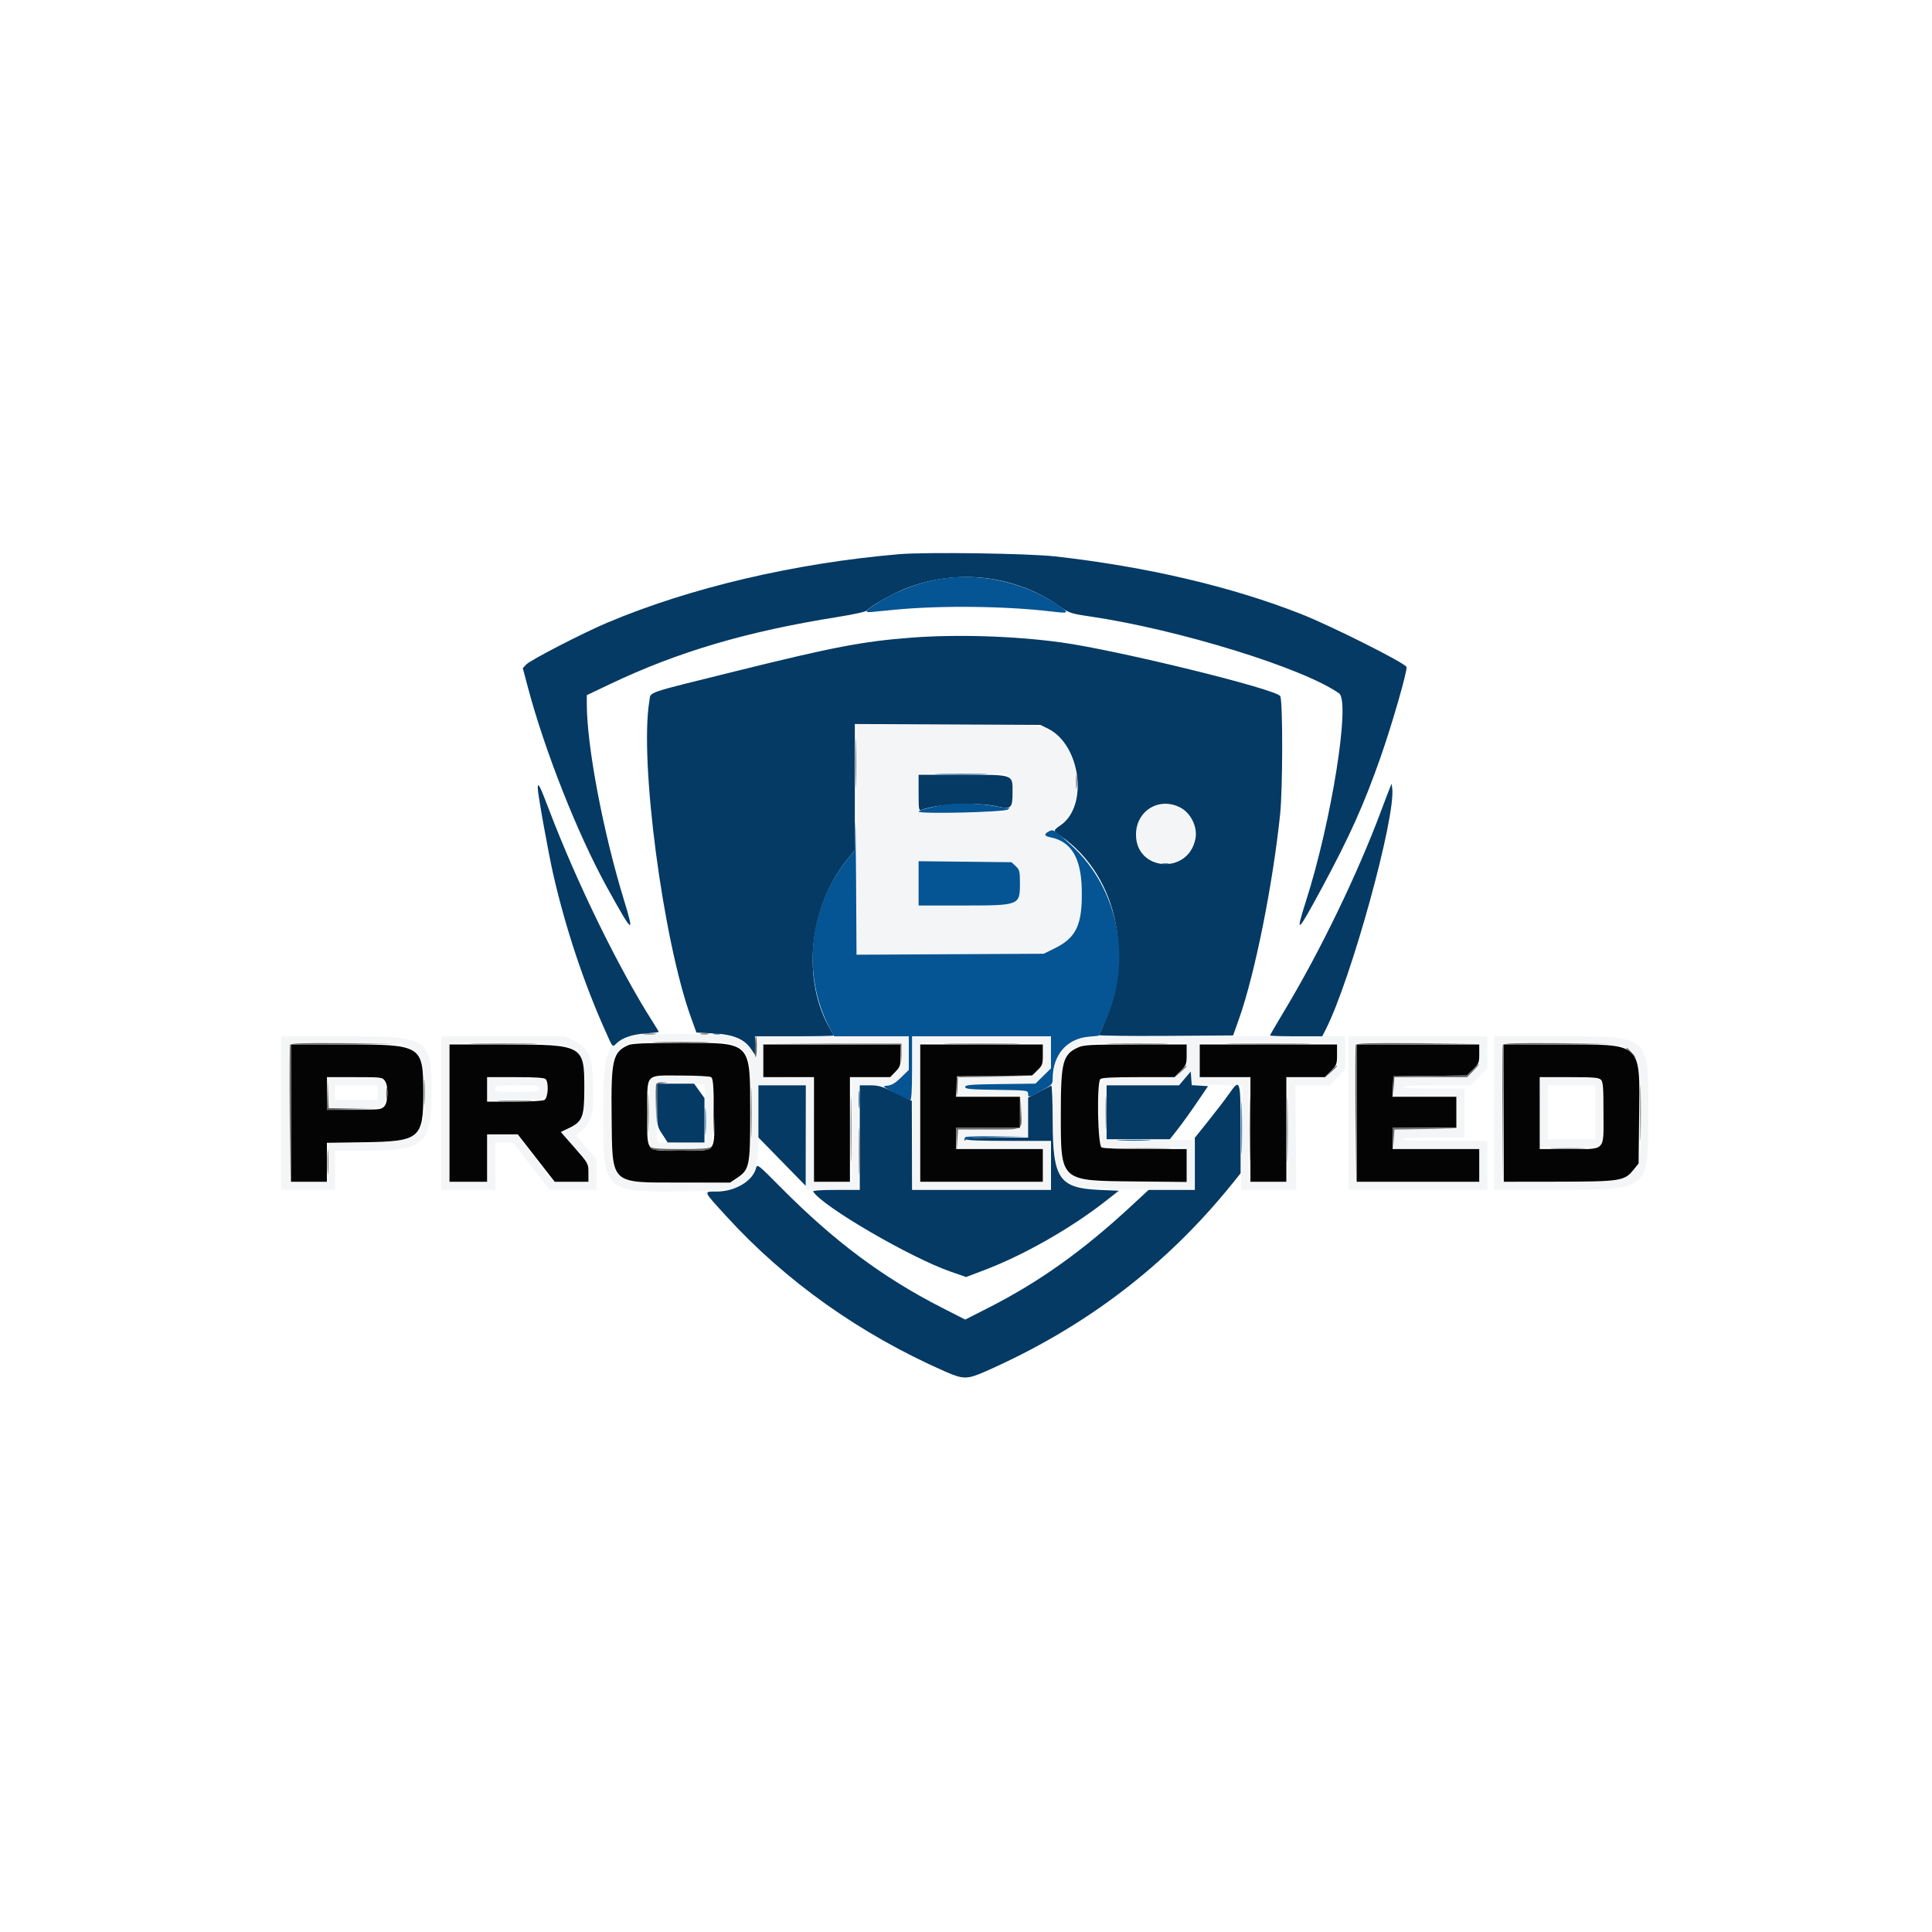
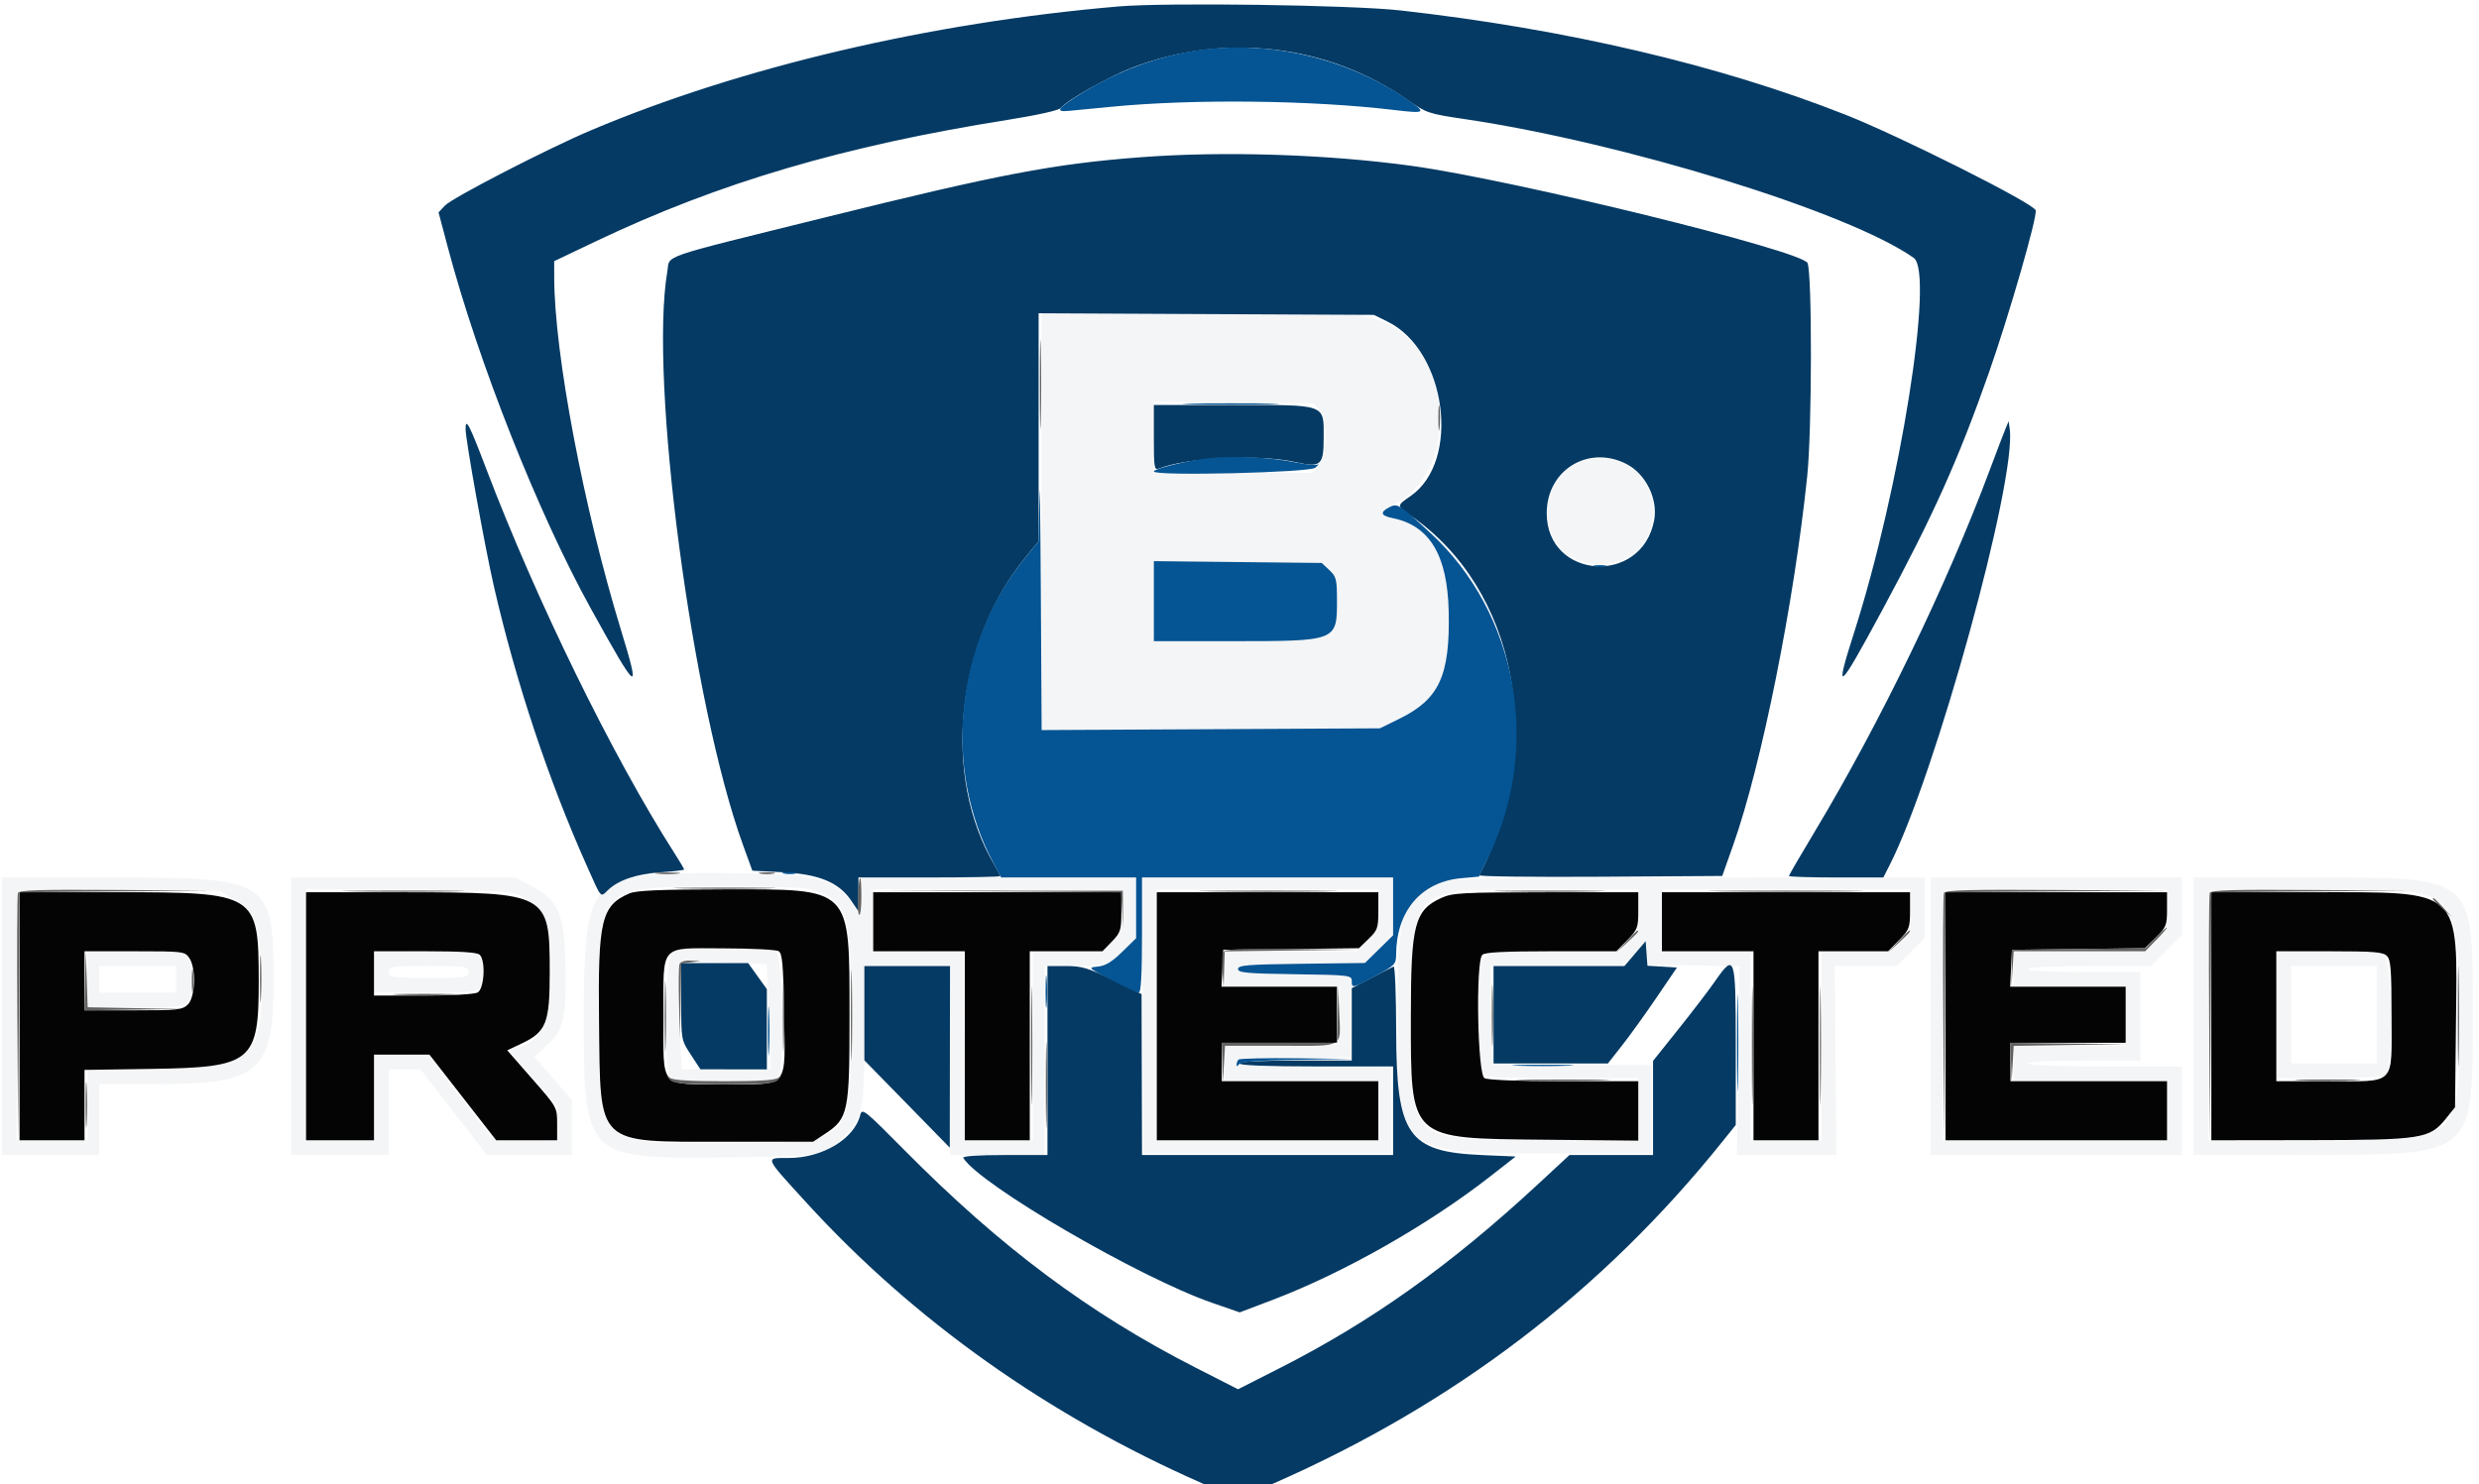
- <svg xmlns="http://www.w3.org/2000/svg" id="svg" version="1.1" width="400" height="400" viewBox="0, 0, 400,400">
+ <svg xmlns="http://www.w3.org/2000/svg" id="svg" version="1.1" width="284" height="170" viewBox="58, 114, 284, 170">
  <g id="svgg">
    <path id="path0" d="M177.327 173.789 L 177.327 197.662 196.708 197.562 L 216.090 197.462 218.354 196.347 C 222.895 194.111,224.138 191.393,223.971 184.067 C 223.823 177.614,221.776 174.220,217.518 173.368 C 216.009 173.066,216.119 172.724,218.079 171.618 C 225.646 167.347,224.072 153.192,215.743 150.619 C 213.557 149.944,212.739 149.915,195.396 149.915 L 177.327 149.915 177.327 173.789 M209.167 161.036 C 210.119 162.211,210.085 166.062,209.112 167.298 L 208.411 168.190 199.299 168.190 L 190.186 168.190 190.186 164.113 L 190.186 160.037 199.354 160.137 L 208.521 160.237 209.167 161.036 M238.512 167.188 C 232.831 170.189,234.909 178.680,241.324 178.680 C 246.698 178.680,249.428 172.337,245.748 168.402 C 243.927 166.453,240.873 165.941,238.512 167.188 M210.295 179.331 C 211.090 180.079,211.168 180.390,211.168 182.822 C 211.168 187.480,211.183 187.474,199.069 187.477 L 190.186 187.479 190.186 182.891 L 190.186 178.303 199.804 178.407 L 209.422 178.511 210.295 179.331 M133.672 214.176 C 125.672 214.759,124.870 216.263,124.881 230.665 C 124.892 246.691,125.019 246.815,141.142 246.638 C 152.110 246.518,152.478 246.455,154.588 244.345 C 156.881 242.052,157.022 241.372,157.022 232.593 L 157.022 224.704 161.929 224.704 L 166.836 224.704 166.836 235.533 L 166.836 246.362 172.250 246.362 L 177.665 246.362 177.665 235.533 L 177.665 224.704 181.233 224.704 L 184.801 224.704 186.478 223.135 L 188.156 221.566 188.156 218.059 L 188.156 214.552 172.420 214.552 L 156.684 214.552 156.664 216.836 C 156.647 218.743,156.577 219.014,156.241 218.476 C 153.947 214.809,152.537 214.313,143.824 214.106 C 140.008 214.016,135.440 214.047,133.672 214.176 M58.206 230.457 L 58.206 246.362 63.790 246.362 L 69.374 246.362 69.374 242.301 L 69.374 238.240 75.823 238.240 C 87.727 238.240,89.319 236.869,89.333 226.604 C 89.348 214.801,88.967 214.552,70.900 214.552 L 58.206 214.552 58.206 230.457 M91.371 230.457 L 91.371 246.362 96.954 246.362 L 102.538 246.362 102.538 241.455 L 102.538 236.548 104.355 236.548 L 106.171 236.548 109.983 241.455 L 113.795 246.362 118.657 246.362 L 123.519 246.362 123.519 243.205 L 123.519 240.047 121.373 237.572 L 119.226 235.097 120.507 233.940 C 122.569 232.077,122.911 230.708,122.783 224.815 C 122.650 218.646,122.022 217.168,118.822 215.497 L 117.012 214.552 104.191 214.552 L 91.371 214.552 91.371 230.457 M188.914 230.372 L 189.002 246.193 203.215 246.193 L 217.428 246.193 217.428 241.286 L 217.428 236.379 208.545 236.289 C 200.959 236.212,199.662 236.125,199.662 235.697 C 199.662 235.270,200.653 235.195,206.261 235.195 L 212.860 235.195 212.860 230.464 L 212.860 225.734 206.345 225.642 C 200.821 225.564,199.831 225.473,199.831 225.042 C 199.831 224.610,200.910 224.521,207.151 224.444 L 214.471 224.353 216.034 222.681 L 217.597 221.010 217.597 217.781 L 217.597 214.552 203.212 214.552 L 188.826 214.552 188.914 230.372 M223.265 215.034 C 218.602 216.698,218.105 218.153,218.105 230.118 C 218.105 246.207,218.089 246.193,235.871 246.193 L 247.208 246.193 247.208 241.117 L 247.208 236.041 238.071 236.041 L 228.934 236.041 228.841 230.372 L 228.748 224.704 236.302 224.704 L 243.856 224.704 245.194 223.330 L 246.531 221.956 246.701 223.245 L 246.870 224.535 252.073 224.628 L 257.277 224.722 257.131 235.542 L 256.985 246.362 262.685 246.362 L 268.386 246.362 268.288 235.533 L 268.190 224.703 271.756 224.704 L 275.322 224.704 276.916 223.085 L 278.511 221.466 278.511 218.009 L 278.511 214.552 251.523 214.566 C 229.863 214.578,224.284 214.671,223.265 215.034 M279.188 230.457 L 279.188 246.362 293.570 246.362 L 307.953 246.362 307.953 241.286 L 307.953 236.210 299.154 236.210 C 293.514 236.210,290.355 236.088,290.355 235.871 C 290.355 235.658,292.724 235.533,296.785 235.533 L 303.215 235.533 303.215 230.457 L 303.215 225.381 296.785 225.381 C 292.724 225.381,290.355 225.256,290.355 225.042 C 290.355 224.828,292.925 224.704,297.389 224.704 L 304.422 224.704 306.188 222.917 L 307.953 221.129 307.953 217.840 L 307.953 214.552 293.570 214.552 L 279.188 214.552 279.188 230.457 M309.306 230.457 L 309.306 246.362 322.081 246.347 C 341.664 246.324,341.286 246.641,341.286 230.288 C 341.286 214.159,341.759 214.552,322.346 214.552 L 309.306 214.552 309.306 230.457 M150.965 215.957 C 155.163 217.381,155.499 218.405,155.499 229.780 C 155.499 245.333,155.809 245.008,140.980 245.008 C 126.128 245.008,126.565 245.455,126.565 230.285 C 126.565 215.319,126.257 215.637,140.812 215.594 C 146.787 215.576,150.201 215.698,150.965 215.957 M84.598 216.925 C 87.113 218.333,87.768 219.932,87.929 225.060 C 88.253 235.370,86.986 236.529,75.381 236.541 L 68.020 236.548 68.020 240.609 L 68.020 244.670 63.959 244.670 L 59.898 244.670 59.898 230.513 C 59.898 222.727,60.009 216.246,60.144 216.111 C 60.279 215.976,65.495 215.912,71.735 215.970 L 83.080 216.074 84.598 216.925 M117.597 216.636 C 120.531 218.261,121.151 219.790,121.151 225.414 C 121.151 231.095,120.142 233.317,117.233 234.047 C 116.139 234.321,116.048 234.149,119.120 237.625 L 121.827 240.689 121.827 242.680 L 121.827 244.670 118.190 244.646 L 114.552 244.622 110.823 239.824 L 107.094 235.025 103.970 234.928 L 100.846 234.831 100.846 239.750 L 100.846 244.670 96.954 244.670 L 93.063 244.670 93.063 230.268 L 93.063 215.865 104.822 215.970 C 115.018 216.061,116.717 216.149,117.597 216.636 M186.735 218.242 C 186.834 220.346,186.800 220.447,185.566 221.711 L 184.296 223.012 180.304 223.012 L 176.311 223.012 176.311 233.841 L 176.311 244.670 172.424 244.670 L 168.537 244.670 168.448 233.926 L 168.359 223.181 163.198 223.088 L 158.037 222.994 158.037 219.446 L 158.037 215.898 172.335 215.986 L 186.633 216.074 186.735 218.242 M215.905 218.175 C 215.905 220.337,215.845 220.507,214.652 221.729 L 213.399 223.012 205.853 223.012 L 198.308 223.012 198.308 225.042 L 198.308 227.073 204.919 227.073 L 211.530 227.073 211.434 230.372 L 211.337 233.672 204.822 233.764 L 198.308 233.856 198.308 235.879 L 198.308 237.902 207.107 237.902 L 215.905 237.902 215.905 241.286 L 215.905 244.670 203.215 244.670 L 190.525 244.670 190.525 230.288 L 190.525 215.905 203.215 215.905 L 215.905 215.905 215.905 218.175 M245.685 218.343 C 245.685 220.626,245.617 220.851,244.604 221.896 L 243.522 223.012 236.219 223.012 C 226.568 223.012,227.411 222.304,227.411 230.408 C 227.411 234.891,227.530 236.870,227.817 237.157 C 228.112 237.452,230.615 237.563,236.954 237.563 L 245.685 237.563 245.685 241.117 L 245.685 244.670 235.110 244.663 C 219.147 244.651,219.628 245.098,219.628 230.288 C 219.628 219.169,220.238 217.206,223.949 216.388 C 224.457 216.276,225.025 216.134,225.212 216.072 C 225.398 216.009,230.080 215.947,235.618 215.932 L 245.685 215.905 245.685 218.343 M276.819 218.343 C 276.819 220.626,276.750 220.851,275.737 221.896 L 274.656 223.012 270.661 223.012 L 266.667 223.012 266.667 233.841 L 266.667 244.670 262.606 244.670 L 258.545 244.670 258.545 233.841 L 258.545 223.012 253.469 223.012 L 248.393 223.012 248.393 219.459 L 248.393 215.905 262.606 215.905 L 276.819 215.905 276.819 218.343 M306.261 218.175 C 306.261 220.337,306.201 220.507,305.007 221.729 L 303.754 223.012 296.209 223.012 L 288.663 223.012 288.663 225.042 L 288.663 227.073 295.093 227.073 L 301.523 227.073 301.523 230.457 L 301.523 233.841 295.093 233.841 L 288.663 233.841 288.663 235.871 L 288.663 237.902 297.462 237.902 L 306.261 237.902 306.261 241.286 L 306.261 244.670 293.401 244.670 L 280.541 244.670 280.541 230.513 C 280.541 222.727,280.643 216.255,280.767 216.131 C 280.891 216.007,286.678 215.905,293.627 215.905 L 306.261 215.905 306.261 218.175 M334.755 216.289 C 339.158 217.232,339.767 218.987,339.735 230.626 C 339.696 245.074,340.182 244.670,322.854 244.670 L 310.998 244.670 310.998 230.513 C 310.998 222.727,311.100 216.255,311.224 216.131 C 311.623 215.732,332.820 215.875,334.755 216.289 M134.941 223.039 C 134.196 223.473,134.024 236.765,134.755 237.496 C 135.039 237.780,136.898 237.902,140.948 237.902 C 144.997 237.902,146.856 237.780,147.140 237.496 C 147.921 236.715,147.694 223.453,146.892 223.024 C 146.040 222.568,135.727 222.581,134.941 223.039 M68.020 226.227 L 68.020 229.442 73.536 229.442 C 80.032 229.442,79.865 229.528,79.865 226.171 C 79.865 222.993,79.903 223.012,73.288 223.012 L 68.020 223.012 68.020 226.227 M100.846 225.359 L 100.846 227.750 106.701 227.750 C 113.238 227.750,113.370 227.706,113.362 225.567 C 113.353 223.175,113.402 223.193,106.781 223.075 L 100.846 222.968 100.846 225.359 M319.007 223.237 C 318.883 223.362,318.782 226.636,318.782 230.513 L 318.782 237.563 324.788 237.558 C 328.092 237.555,331.024 237.409,331.303 237.232 C 332.179 236.678,332.043 224.142,331.154 223.492 C 330.464 222.988,319.487 222.757,319.007 223.237 M145.798 224.549 C 145.860 224.603,145.997 227.325,146.103 230.598 L 146.295 236.548 141.218 236.548 L 136.141 236.548 135.924 233.756 C 135.660 230.371,135.634 224.546,135.881 224.299 C 136.059 224.121,145.582 224.362,145.798 224.549 M78.173 226.227 L 78.173 227.750 73.773 227.750 L 69.374 227.750 69.374 226.227 L 69.374 224.704 73.773 224.704 L 78.173 224.704 78.173 226.227 M111.675 225.381 C 111.675 226.024,111.450 226.058,107.107 226.058 C 102.764 226.058,102.538 226.024,102.538 225.381 C 102.538 224.737,102.764 224.704,107.107 224.704 C 111.450 224.704,111.675 224.737,111.675 225.381 M330.288 230.288 L 330.288 235.871 325.381 235.871 L 320.474 235.871 320.474 230.288 L 320.474 224.704 325.381 224.704 L 330.288 224.704 330.288 230.288 " stroke="none" fill="#f4f5f6" fill-rule="evenodd" />
    <path id="path1" d="M186.125 114.740 C 164.535 116.588,142.853 121.682,125.689 128.937 C 120.725 131.036,109.814 136.663,108.972 137.559 L 108.241 138.337 109.306 142.350 C 112.803 155.526,119.628 172.769,125.697 183.756 C 131.078 193.498,131.461 193.771,129.147 186.217 C 124.863 172.226,121.507 154.517,121.492 145.821 L 121.489 143.926 126.311 141.630 C 140.373 134.934,154.688 130.714,173.425 127.739 C 176.821 127.200,179.311 126.644,179.517 126.378 C 180.181 125.520,184.941 122.826,187.641 121.782 C 198.239 117.680,210.101 119.065,219.289 125.475 C 221.389 126.940,221.681 127.039,225.719 127.635 C 244.071 130.348,269.786 138.292,277.242 143.552 C 279.627 145.234,275.683 170.011,270.404 186.509 C 268.101 193.705,268.557 193.340,273.632 183.926 C 279.478 173.083,282.363 166.654,285.861 156.684 C 288.203 150.006,291.430 138.790,291.209 138.095 C 290.952 137.285,275.684 129.616,269.374 127.127 C 254.951 121.440,237.367 117.320,218.443 115.196 C 212.860 114.569,191.620 114.269,186.125 114.740 M188.663 132.020 C 178.702 132.777,172.477 133.966,152.447 138.934 C 133.117 143.728,134.785 143.156,134.453 145.100 C 132.345 157.437,137.268 194.739,143.132 210.866 L 144.192 213.779 147.663 213.956 C 151.798 214.167,154.086 215.107,155.486 217.168 L 156.345 218.431 156.345 216.491 L 156.345 214.552 164.467 214.552 C 168.934 214.552,172.589 214.484,172.589 214.402 C 172.589 214.319,172.281 213.730,171.904 213.092 C 165.921 202.950,167.457 187.719,175.453 177.903 L 176.988 176.019 176.988 162.959 L 176.988 149.899 196.193 149.992 L 215.398 150.085 216.964 150.856 C 223.725 154.187,225.394 166.840,219.600 170.844 C 217.983 171.962,217.982 171.956,219.640 173.105 C 231.776 181.515,235.161 199.292,227.484 214.302 C 227.412 214.443,233.641 214.519,241.328 214.471 L 255.303 214.382 256.562 210.829 C 259.814 201.647,263.538 183.071,265.042 168.528 C 265.586 163.264,265.610 145.392,265.074 144.144 C 264.469 142.734,231.403 134.614,219.727 133.008 C 210.030 131.674,198.168 131.297,188.663 132.020 M190.186 164.165 C 190.186 167.608,190.236 167.904,190.778 167.689 C 194.008 166.410,202.279 166.023,206.430 166.957 C 209.331 167.610,209.645 167.336,209.645 164.152 C 209.645 160.257,210.058 160.406,199.271 160.406 L 190.186 160.406 190.186 164.165 M111.337 163.168 C 111.337 164.403,113.546 176.678,114.575 181.163 C 117.094 192.139,120.828 203.373,125.232 213.226 C 126.958 217.088,126.746 216.848,127.671 215.979 C 128.897 214.827,130.930 214.152,133.750 213.958 C 135.196 213.859,136.379 213.716,136.379 213.641 C 136.379 213.566,135.864 212.699,135.235 211.715 C 128.209 200.732,119.446 182.823,113.688 167.682 C 111.759 162.610,111.337 161.799,111.337 163.168 M287.763 163.113 C 287.568 163.579,286.754 165.711,285.955 167.851 C 281.035 181.018,273.379 196.846,265.944 209.223 C 264.294 211.969,262.944 214.291,262.944 214.384 C 262.944 214.476,265.378 214.552,268.352 214.552 L 273.760 214.552 274.460 213.179 C 279.721 202.866,289.046 169.017,288.240 163.158 L 288.117 162.267 287.763 163.113 M244.317 167.167 C 246.547 168.304,247.966 171.192,247.499 173.643 C 246.069 181.152,235.190 180.400,235.196 172.793 C 235.200 167.877,239.957 164.943,244.317 167.167 M245.314 223.278 L 244.098 224.704 236.600 224.704 L 229.103 224.704 229.103 230.288 L 229.103 235.871 235.652 235.871 L 242.201 235.871 243.841 233.785 C 244.743 232.637,246.523 230.162,247.797 228.285 L 250.114 224.873 248.426 224.771 L 246.738 224.670 246.635 223.261 L 246.531 221.853 245.314 223.278 M136.041 228.769 C 136.041 233.166,136.042 233.174,137.140 234.854 L 138.240 236.536 142.047 236.542 L 145.854 236.548 145.854 231.950 L 145.854 227.353 144.782 225.859 L 143.709 224.365 139.875 224.365 L 136.041 224.365 136.041 228.769 M157.022 230.104 L 157.022 235.504 161.916 240.510 L 166.809 245.516 166.822 235.110 L 166.836 224.704 161.929 224.704 L 157.022 224.704 157.022 230.104 M178.003 235.533 L 178.003 246.362 173.076 246.362 C 169.965 246.362,168.225 246.484,168.353 246.692 C 170.255 249.769,188.546 260.419,196.882 263.304 L 200.025 264.391 203.820 262.950 C 211.889 259.886,221.592 254.379,228.693 248.834 L 231.641 246.531 227.750 246.362 C 219.284 245.994,217.974 244.101,217.951 232.205 C 217.942 228.049,217.812 224.698,217.660 224.760 C 217.508 224.822,216.366 225.406,215.123 226.058 L 212.862 227.242 212.861 231.387 L 212.860 235.533 206.430 235.533 C 202.369 235.533,200.000 235.658,200.000 235.871 C 200.000 236.088,203.158 236.210,208.799 236.210 L 217.597 236.210 217.597 241.286 L 217.597 246.362 203.215 246.362 L 188.832 246.362 188.807 237.140 L 188.782 227.919 185.503 226.311 C 182.657 224.916,181.945 224.704,180.114 224.704 L 178.003 224.704 178.003 235.533 M254.444 226.493 C 253.771 227.463,251.905 229.903,250.299 231.915 L 247.377 235.572 247.377 240.967 L 247.377 246.362 242.590 246.362 L 237.802 246.362 234.214 249.687 C 224.153 259.012,215.132 265.437,204.570 270.799 L 199.834 273.204 194.933 270.704 C 182.795 264.513,172.640 256.932,161.733 245.917 C 157.000 241.137,156.758 240.945,156.545 241.791 C 155.860 244.522,152.216 246.701,148.332 246.701 C 145.592 246.701,145.496 246.457,150.345 251.773 C 162.668 265.282,178.046 276.201,195.679 283.960 C 199.410 285.602,200.251 285.602,203.976 283.963 C 224.626 274.876,241.520 262.007,255.265 244.893 L 256.853 242.916 256.853 233.810 C 256.853 223.441,256.759 223.158,254.444 226.493 " stroke="none" fill="#043a64" fill-rule="evenodd" />
    <path id="path2" d="M130.102 216.381 C 126.877 217.786,126.494 219.411,126.626 231.134 C 126.787 245.422,126.177 244.839,140.972 244.839 L 151.149 244.839 152.522 243.931 C 155.182 242.171,155.331 241.452,155.323 230.435 C 155.311 215.510,155.699 215.898,140.841 215.918 C 133.538 215.928,130.878 216.043,130.102 216.381 M60.237 230.457 L 60.237 244.670 63.959 244.670 L 67.682 244.670 67.682 240.637 L 67.682 236.604 75.381 236.491 C 86.901 236.323,87.654 235.702,87.641 226.374 C 87.626 216.396,87.383 216.244,71.415 216.244 L 60.237 216.244 60.237 230.457 M93.063 230.457 L 93.063 244.670 96.954 244.670 L 100.846 244.670 100.846 239.763 L 100.846 234.856 104.022 234.856 L 107.198 234.856 111.021 239.763 L 114.845 244.670 118.336 244.670 L 121.827 244.670 121.827 242.781 C 121.827 240.895,121.823 240.887,118.971 237.628 L 116.114 234.364 117.770 233.577 C 120.589 232.237,120.981 231.232,120.981 225.356 C 120.981 216.396,120.740 216.261,104.653 216.251 L 93.063 216.244 93.063 230.457 M158.037 219.628 L 158.037 223.012 163.283 223.012 L 168.528 223.012 168.528 233.841 L 168.528 244.670 172.250 244.670 L 175.973 244.670 175.973 233.841 L 175.973 223.012 180.137 223.012 L 184.300 223.012 185.382 221.896 C 186.380 220.866,186.464 220.605,186.464 218.512 L 186.464 216.244 172.250 216.244 L 158.037 216.244 158.037 219.628 M190.525 230.457 L 190.525 244.670 203.215 244.670 L 215.905 244.670 215.905 241.286 L 215.905 237.902 206.937 237.902 L 197.970 237.902 197.970 235.702 L 197.970 233.503 204.569 233.503 L 211.168 233.503 211.168 230.288 L 211.168 227.073 204.552 227.073 L 197.937 227.073 198.038 224.958 L 198.139 222.843 205.913 222.751 L 213.687 222.660 214.796 221.585 C 215.818 220.594,215.905 220.343,215.905 218.377 L 215.905 216.244 203.215 216.244 L 190.525 216.244 190.525 230.457 M223.148 216.888 C 220.049 218.296,219.632 219.906,219.632 230.457 C 219.632 244.711,219.353 244.453,234.941 244.607 L 245.685 244.713 245.685 241.307 L 245.685 237.902 237.203 237.902 C 232.003 237.902,228.467 237.766,228.066 237.552 C 227.264 237.123,227.037 224.198,227.817 223.418 C 228.109 223.127,230.336 223.012,235.701 223.012 L 243.179 223.012 244.432 221.729 C 245.605 220.527,245.685 220.311,245.685 218.344 L 245.685 216.244 235.110 216.251 C 225.529 216.258,224.404 216.318,223.148 216.888 M248.393 219.628 L 248.393 223.012 253.638 223.012 L 258.883 223.012 258.883 233.841 L 258.883 244.670 262.606 244.670 L 266.328 244.670 266.328 233.841 L 266.328 223.012 270.320 223.012 L 274.313 223.012 275.566 221.729 C 276.739 220.527,276.819 220.311,276.819 218.344 L 276.819 216.244 262.606 216.244 L 248.393 216.244 248.393 219.628 M280.880 230.457 L 280.880 244.670 293.570 244.670 L 306.261 244.670 306.261 241.286 L 306.261 237.902 297.293 237.902 L 288.325 237.902 288.325 235.702 L 288.325 233.503 294.924 233.503 L 301.523 233.503 301.523 230.288 L 301.523 227.073 294.908 227.073 L 288.293 227.073 288.393 224.958 L 288.494 222.843 296.101 222.751 L 303.708 222.660 304.984 221.414 C 306.170 220.255,306.261 220.028,306.261 218.205 L 306.261 216.244 293.570 216.244 L 280.880 216.244 280.880 230.457 M311.337 230.457 L 311.337 244.670 322.589 244.655 C 335.481 244.638,336.356 244.500,338.213 242.186 L 339.255 240.886 339.359 231.357 C 339.529 215.585,340.259 216.248,322.758 216.246 L 311.337 216.244 311.337 230.457 M147.208 223.004 C 147.625 223.267,147.734 224.511,147.821 229.965 C 147.962 238.927,148.532 238.240,140.959 238.240 C 133.436 238.240,134.010 238.883,134.010 230.457 C 134.010 222.037,133.449 222.672,140.882 222.679 C 144.082 222.681,146.929 222.828,147.208 223.004 M79.676 223.764 C 80.481 224.913,80.387 228.242,79.526 229.103 C 78.904 229.725,78.398 229.780,73.266 229.780 L 67.682 229.780 67.682 226.396 L 67.682 223.012 73.416 223.012 C 78.957 223.012,79.167 223.037,79.676 223.764 M112.961 223.418 C 113.663 224.120,113.479 227.328,112.713 227.738 C 112.337 227.939,109.669 228.088,106.452 228.088 L 100.846 228.088 100.846 225.550 L 100.846 223.012 106.701 223.012 C 110.803 223.012,112.677 223.133,112.961 223.418 M331.448 223.544 C 331.894 223.990,331.980 225.107,331.980 230.462 C 331.980 238.526,332.596 237.902,324.629 237.902 L 318.782 237.902 318.782 230.457 L 318.782 223.012 324.849 223.012 C 329.913 223.012,331.004 223.100,331.448 223.544 " stroke="none" fill="#040404" fill-rule="evenodd" />
    <path id="path3" d="M193.232 120.118 C 189.349 120.943,185.504 122.478,182.146 124.545 C 179.119 126.408,178.760 126.867,180.457 126.705 C 181.062 126.647,183.232 126.437,185.279 126.238 C 194.728 125.319,208.210 125.471,217.710 126.604 C 221.414 127.046,221.512 126.950,219.062 125.289 C 211.599 120.229,201.871 118.281,193.232 120.118 M194.501 160.321 C 196.967 160.378,201.003 160.378,203.469 160.321 C 205.935 160.263,203.917 160.215,198.985 160.215 C 194.052 160.215,192.035 160.263,194.501 160.321 M177.069 171.004 L 176.988 176.019 175.453 177.903 C 167.427 187.756,165.955 202.002,171.833 212.944 L 172.696 214.552 180.426 214.552 L 188.156 214.552 188.156 218.033 L 188.156 221.514 186.548 223.087 C 185.364 224.245,184.629 224.688,183.756 224.766 C 182.594 224.871,182.624 224.900,185.331 226.311 C 186.848 227.102,188.257 227.750,188.461 227.750 C 188.718 227.750,188.832 225.714,188.832 221.151 L 188.832 214.552 203.215 214.552 L 217.597 214.552 217.597 217.864 L 217.597 221.176 215.985 222.764 L 214.373 224.352 207.102 224.443 C 200.905 224.521,199.831 224.610,199.831 225.042 C 199.831 225.473,200.821 225.564,206.345 225.642 C 212.579 225.730,212.860 225.763,212.860 226.403 C 212.860 227.287,212.910 227.276,215.611 225.817 C 217.806 224.632,217.936 224.494,217.944 223.364 C 217.978 218.383,220.819 215.055,225.391 214.641 L 227.432 214.456 228.586 212.050 C 234.604 199.503,231.836 184.247,221.877 175.080 C 218.202 171.697,218.103 171.636,217.111 172.156 C 216.067 172.703,216.201 173.105,217.518 173.368 C 221.781 174.221,223.825 177.614,223.966 184.076 C 224.126 191.414,222.892 194.112,218.354 196.347 L 216.090 197.462 196.712 197.562 L 177.333 197.662 177.242 181.826 C 177.192 173.116,177.114 168.246,177.069 171.004 M196.285 166.528 C 193.796 166.828,190.186 167.717,190.186 168.030 C 190.186 168.577,208.080 168.159,208.693 167.597 C 209.048 167.272,209.179 167.103,208.984 167.223 C 208.789 167.343,207.708 167.249,206.581 167.015 C 203.576 166.389,199.170 166.181,196.285 166.528 M190.186 182.891 L 190.186 187.479 199.069 187.477 C 211.183 187.474,211.168 187.480,211.168 182.822 C 211.168 180.390,211.090 180.079,210.295 179.331 L 209.422 178.511 199.804 178.407 L 190.186 178.303 190.186 182.891 M240.694 178.913 C 241.019 178.999,241.552 178.999,241.878 178.913 C 242.204 178.828,241.937 178.759,241.286 178.759 C 240.635 178.759,240.368 178.828,240.694 178.913 M147.804 214.114 C 148.225 214.195,148.834 214.192,149.158 214.107 C 149.481 214.023,149.137 213.956,148.393 213.960 C 147.648 213.964,147.383 214.033,147.804 214.114 M177.785 227.580 C 177.784 229.255,177.841 229.983,177.912 229.198 C 177.983 228.413,177.984 227.042,177.914 226.152 C 177.844 225.263,177.786 225.905,177.785 227.580 M257.001 233.503 C 257.001 238.435,257.048 240.453,257.106 237.986 C 257.164 235.520,257.164 231.485,257.106 229.019 C 257.048 226.552,257.001 228.570,257.001 233.503 M145.987 232.149 C 145.987 234.662,146.040 235.690,146.105 234.433 C 146.171 233.177,146.171 231.121,146.105 229.865 C 146.040 228.608,145.987 229.636,145.987 232.149 M199.887 235.420 C 199.763 235.544,199.664 235.811,199.667 236.012 C 199.670 236.235,199.775 236.216,199.936 235.964 C 200.125 235.666,202.009 235.520,206.614 235.448 L 213.029 235.348 206.571 235.271 C 203.019 235.229,200.011 235.296,199.887 235.420 M231.912 236.124 C 233.549 236.186,236.138 236.185,237.665 236.123 C 239.191 236.060,237.851 236.009,234.687 236.010 C 231.523 236.010,230.274 236.061,231.912 236.124 " stroke="none" fill="#055493" fill-rule="evenodd" />
    <path id="path4" d="M177.134 158.037 C 177.134 162.597,177.182 164.463,177.241 162.183 C 177.299 159.903,177.299 156.172,177.241 153.892 C 177.182 151.612,177.134 153.477,177.134 158.037 M222.784 161.929 C 222.786 163.232,222.847 163.723,222.920 163.021 C 222.994 162.319,222.992 161.253,222.918 160.652 C 222.843 160.052,222.783 160.626,222.784 161.929 M133.241 214.119 C 133.842 214.194,134.908 214.195,135.610 214.122 C 136.312 214.049,135.821 213.987,134.518 213.986 C 133.215 213.984,132.640 214.044,133.241 214.119 M145.093 214.114 C 145.512 214.194,146.197 214.194,146.616 214.114 C 147.035 214.033,146.692 213.967,145.854 213.967 C 145.017 213.967,144.674 214.033,145.093 214.114 M156.291 216.615 C 156.228 217.750,156.290 218.749,156.430 218.835 C 156.569 218.921,156.684 217.992,156.684 216.771 C 156.684 213.978,156.442 213.883,156.291 216.615 M136.315 215.820 C 138.978 215.877,143.242 215.877,145.790 215.820 C 148.338 215.762,146.159 215.715,140.948 215.716 C 135.736 215.716,133.651 215.763,136.315 215.820 M60.053 216.328 C 59.964 216.561,59.932 223.071,59.983 230.795 L 60.075 244.839 60.156 230.546 L 60.237 216.253 71.151 216.159 L 82.064 216.065 71.140 215.985 C 62.650 215.923,60.179 216.000,60.053 216.328 M98.562 216.158 C 101.679 216.214,106.781 216.214,109.898 216.158 C 113.016 216.103,110.465 216.057,104.230 216.057 C 97.995 216.057,95.444 216.103,98.562 216.158 M172.235 216.157 L 186.433 216.251 186.556 218.362 L 186.679 220.474 186.656 218.274 L 186.633 216.074 172.335 216.069 L 158.037 216.063 172.235 216.157 M196.892 216.159 C 200.487 216.214,206.274 216.213,209.752 216.159 C 213.229 216.104,210.288 216.059,203.215 216.059 C 196.142 216.059,193.297 216.104,196.892 216.159 M230.372 216.158 C 233.211 216.215,237.855 216.215,240.694 216.158 C 243.532 216.102,241.210 216.055,235.533 216.055 C 229.856 216.055,227.534 216.102,230.372 216.158 M255.415 216.159 C 259.370 216.213,265.842 216.213,269.797 216.159 C 273.752 216.105,270.516 216.060,262.606 216.060 C 254.695 216.060,251.459 216.105,255.415 216.159 M280.696 216.328 C 280.607 216.561,280.575 223.071,280.626 230.795 L 280.718 244.839 280.799 230.546 L 280.880 216.252 293.655 216.159 L 306.430 216.066 293.644 215.986 C 283.665 215.923,280.823 215.998,280.696 216.328 M311.153 216.328 C 311.064 216.561,311.032 223.071,311.083 230.795 L 311.175 244.839 311.256 230.546 L 311.337 216.253 322.589 216.159 L 333.841 216.065 322.578 215.985 C 313.818 215.923,311.279 215.999,311.153 216.328 M336.717 217.026 C 336.717 217.085,337.212 217.580,337.817 218.126 L 338.917 219.120 337.923 218.020 C 336.997 216.995,336.717 216.765,336.717 217.026 M304.913 221.483 L 303.771 222.661 296.133 222.752 L 288.494 222.843 288.466 225.042 L 288.437 227.242 288.566 225.127 L 288.696 223.012 296.225 223.012 L 303.754 223.012 305.076 221.658 C 305.803 220.914,306.321 220.305,306.226 220.305 C 306.132 220.305,305.541 220.835,304.913 221.483 M244.313 221.912 L 243.147 223.181 244.416 222.015 C 245.597 220.929,245.841 220.643,245.582 220.643 C 245.526 220.643,244.955 221.214,244.313 221.912 M275.447 221.912 L 274.281 223.181 275.550 222.015 C 276.731 220.929,276.975 220.643,276.716 220.643 C 276.660 220.643,276.089 221.214,275.447 221.912 M339.573 230.457 C 339.573 235.575,339.620 237.669,339.678 235.110 C 339.735 232.551,339.735 228.363,339.678 225.804 C 339.620 223.245,339.573 225.338,339.573 230.457 M87.780 226.227 C 87.780 228.646,87.834 229.592,87.899 228.328 C 87.965 227.064,87.964 225.084,87.898 223.928 C 87.832 222.773,87.779 223.807,87.780 226.227 M155.477 230.288 C 155.476 234.941,155.524 236.891,155.583 234.622 C 155.641 232.353,155.641 228.546,155.583 226.162 C 155.525 223.778,155.477 225.635,155.477 230.288 M198.109 223.137 C 198.011 223.392,197.988 224.420,198.057 225.421 L 198.183 227.242 198.245 225.133 L 198.308 223.025 206.007 222.927 L 213.706 222.829 205.996 222.751 C 199.729 222.688,198.253 222.760,198.109 223.137 M67.753 226.311 L 67.682 229.780 73.350 229.704 L 79.019 229.629 73.532 229.527 L 68.045 229.425 67.934 226.134 L 67.824 222.843 67.753 226.311 M176.124 233.841 C 176.124 239.890,176.170 242.365,176.226 239.340 C 176.282 236.316,176.282 231.366,176.226 228.342 C 176.170 225.317,176.124 227.792,176.124 233.841 M258.696 233.841 C 258.696 239.890,258.742 242.365,258.798 239.340 C 258.854 236.316,258.854 231.366,258.798 228.342 C 258.742 225.317,258.696 227.792,258.696 233.841 M266.479 233.841 C 266.479 239.890,266.525 242.365,266.581 239.340 C 266.638 236.316,266.638 231.366,266.581 228.342 C 266.525 225.317,266.479 227.792,266.479 233.841 M134.152 230.457 C 134.152 234.086,134.202 235.571,134.262 233.756 C 134.323 231.942,134.323 228.972,134.262 227.157 C 134.202 225.343,134.152 226.827,134.152 230.457 M135.849 224.470 C 135.756 224.713,135.728 226.731,135.787 228.954 L 135.895 232.995 135.968 228.702 L 136.041 224.408 137.140 224.272 L 138.240 224.135 137.130 224.081 C 136.484 224.050,135.948 224.212,135.849 224.470 M147.688 230.457 C 147.688 234.086,147.738 235.571,147.799 233.756 C 147.860 231.942,147.860 228.972,147.799 227.157 C 147.738 225.343,147.688 226.827,147.688 230.457 M79.973 226.396 C 79.973 227.606,80.034 228.101,80.109 227.496 C 80.185 226.891,80.185 225.901,80.109 225.296 C 80.034 224.691,79.973 225.186,79.973 226.396 M228.903 230.288 C 228.903 233.452,228.954 234.792,229.016 233.265 C 229.079 231.739,229.079 229.150,229.017 227.512 C 228.955 225.875,228.904 227.124,228.903 230.288 M211.237 230.203 L 211.168 233.503 204.569 233.503 L 197.970 233.503 198.035 235.787 L 198.100 238.071 198.220 235.956 L 198.340 233.841 204.765 233.841 C 212.179 233.841,211.581 234.193,211.420 229.922 L 211.307 226.904 211.237 230.203 M103.638 228.002 C 105.266 228.064,107.931 228.064,109.560 228.002 C 111.189 227.940,109.856 227.889,106.599 227.889 C 103.342 227.889,102.009 227.940,103.638 228.002 M177.811 238.409 C 177.811 242.876,177.859 244.657,177.918 242.366 C 177.977 240.076,177.976 236.421,177.918 234.245 C 177.859 232.068,177.811 233.942,177.811 238.409 M288.390 235.787 L 288.455 238.071 288.575 235.963 L 288.695 233.855 295.194 233.756 L 301.692 233.656 295.008 233.579 L 288.325 233.503 288.390 235.787 M67.812 240.609 C 67.812 242.936,67.866 243.887,67.932 242.724 C 67.999 241.561,67.999 239.657,67.932 238.494 C 67.866 237.331,67.812 238.283,67.812 240.609 M134.660 237.648 C 135.056 238.172,135.783 238.240,140.948 238.240 C 146.112 238.240,146.839 238.172,147.235 237.648 C 147.616 237.144,147.612 237.119,147.209 237.479 C 146.868 237.782,145.098 237.902,140.948 237.902 C 136.797 237.902,135.027 237.782,134.686 237.479 C 134.283 237.119,134.279 237.144,134.660 237.648 M232.552 237.816 C 234.914 237.874,238.873 237.874,241.351 237.817 C 243.828 237.759,241.895 237.711,237.056 237.711 C 232.217 237.711,230.190 237.758,232.552 237.816 M321.556 237.815 C 323.176 237.877,325.917 237.877,327.648 237.816 C 329.379 237.754,328.054 237.704,324.704 237.703 C 321.354 237.703,319.937 237.753,321.556 237.815 " stroke="none" fill="#626262" fill-rule="evenodd" />
  </g>
</svg>
